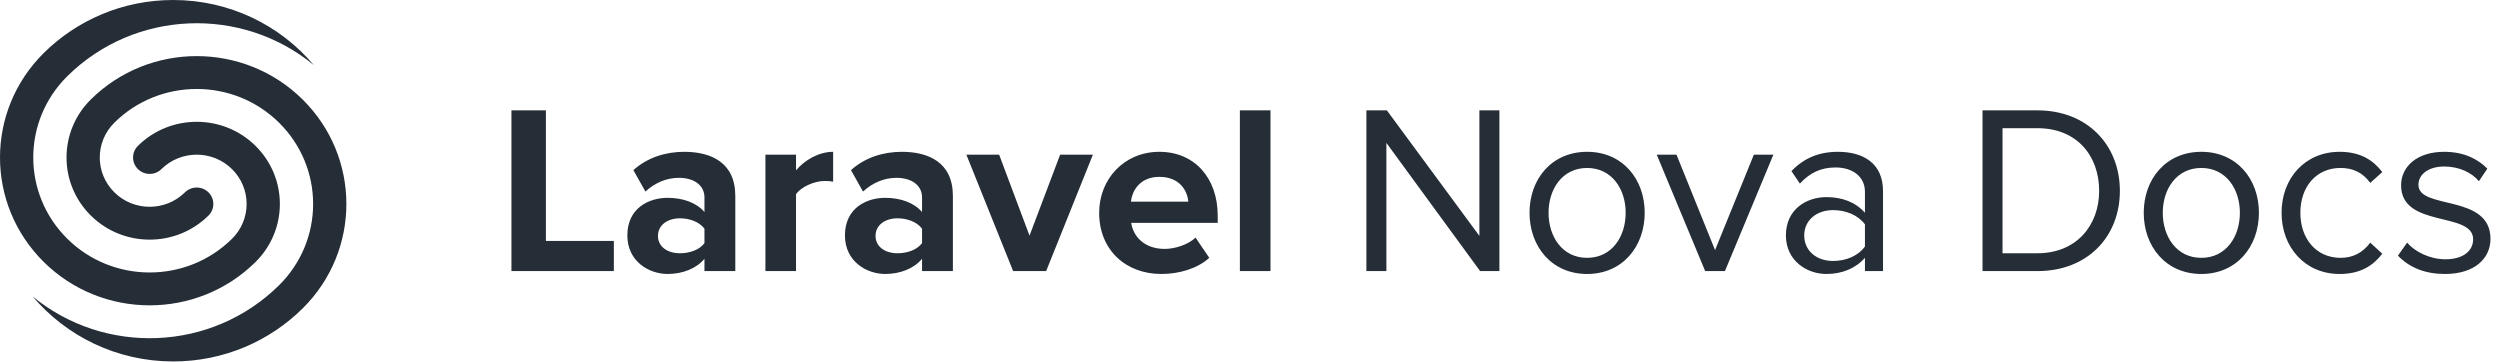
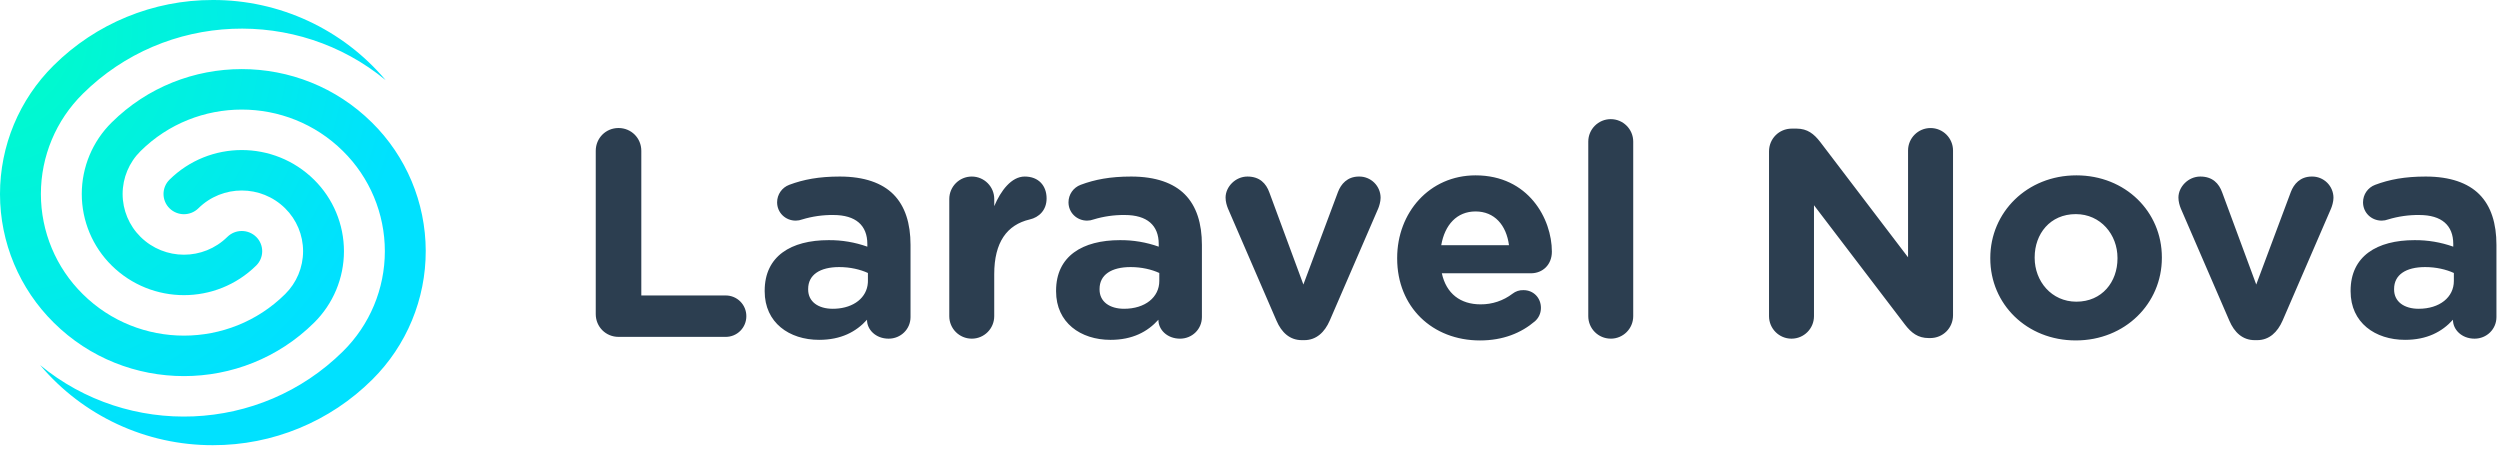
- <svg xmlns="http://www.w3.org/2000/svg" viewBox="0 0 166 24">
-   <g id="Page-1" fill="none" fill-rule="evenodd">
-     <path id="Combined-Shape" fill="#252D37" d="M40.76 18h-6.8V7.328h2.288V16h4.512v2zm8.064 0h-2.048v-.816c-.528.64-1.44 1.008-2.448 1.008-1.232 0-2.672-.832-2.672-2.56 0-1.824 1.44-2.496 2.672-2.496 1.04 0 1.936.336 2.448.944v-.976c0-.784-.672-1.296-1.696-1.296-.816 0-1.584.32-2.224.912l-.8-1.424c.944-.848 2.16-1.216 3.376-1.216 1.776 0 3.392.704 3.392 2.928V18zm-3.68-1.184c.656 0 1.296-.224 1.632-.672v-.96c-.336-.448-.976-.688-1.632-.688-.8 0-1.456.432-1.456 1.168s.656 1.152 1.456 1.152zM52.856 18h-2.032v-7.728h2.032v1.04c.56-.672 1.504-1.232 2.464-1.232v1.984c-.144-.032-.32-.048-.56-.048-.672 0-1.568.384-1.904.88V18zm10.416 0h-2.048v-.816c-.528.64-1.44 1.008-2.448 1.008-1.232 0-2.672-.832-2.672-2.56 0-1.824 1.44-2.496 2.672-2.496 1.04 0 1.936.336 2.448.944v-.976c0-.784-.672-1.296-1.696-1.296-.816 0-1.584.32-2.224.912l-.8-1.424c.944-.848 2.16-1.216 3.376-1.216 1.776 0 3.392.704 3.392 2.928V18zm-3.68-1.184c.656 0 1.296-.224 1.632-.672v-.96c-.336-.448-.976-.688-1.632-.688-.8 0-1.456.432-1.456 1.168s.656 1.152 1.456 1.152zM69.464 18h-2.192l-3.104-7.728h2.176l2.016 5.376 2.032-5.376h2.176L69.464 18zm7.648.192c-2.352 0-4.128-1.584-4.128-4.064 0-2.24 1.664-4.048 4-4.048 2.32 0 3.872 1.728 3.872 4.24v.48h-5.744c.144.944.912 1.728 2.224 1.728.656 0 1.552-.272 2.048-.752l.912 1.344c-.768.704-1.984 1.072-3.184 1.072zm1.792-4.8c-.064-.736-.576-1.648-1.92-1.648-1.264 0-1.808.88-1.888 1.648h3.808zM84.36 18h-2.032V7.328h2.032V18zm15.2 0h-1.28l-6.224-8.512V18h-1.328V7.328h1.36l6.144 8.336V7.328h1.328V18zm5.824.192c-2.352 0-3.824-1.824-3.824-4.064s1.472-4.048 3.824-4.048 3.824 1.808 3.824 4.048-1.472 4.064-3.824 4.064zm0-1.072c1.648 0 2.56-1.408 2.56-2.992 0-1.568-.912-2.976-2.56-2.976-1.648 0-2.56 1.408-2.56 2.976 0 1.584.912 2.992 2.56 2.992zm9.152.88h-1.312l-3.216-7.728h1.312l2.56 6.336 2.576-6.336h1.296L114.536 18zm10.496 0h-1.2v-.88c-.624.704-1.52 1.072-2.56 1.072-1.296 0-2.688-.88-2.688-2.56 0-1.744 1.376-2.544 2.688-2.544 1.056 0 1.936.336 2.56 1.04v-1.392c0-1.024-.832-1.616-1.952-1.616-.928 0-1.68.32-2.368 1.072l-.56-.832c.832-.864 1.824-1.28 3.088-1.28 1.648 0 2.992.736 2.992 2.608V18zm-3.312-.672c.832 0 1.648-.32 2.112-.96v-1.472c-.464-.624-1.28-.944-2.112-.944-1.136 0-1.92.704-1.92 1.68 0 .992.784 1.696 1.92 1.696zm13.568.672h-3.648V7.328h3.648c3.328 0 5.472 2.32 5.472 5.344 0 3.04-2.144 5.328-5.472 5.328zm0-1.184c2.592 0 4.096-1.856 4.096-4.144 0-2.304-1.456-4.16-4.096-4.16h-2.32v8.304h2.32zm10.88 1.376c-2.352 0-3.824-1.824-3.824-4.064s1.472-4.048 3.824-4.048 3.824 1.808 3.824 4.048-1.472 4.064-3.824 4.064zm0-1.072c1.648 0 2.56-1.408 2.56-2.992 0-1.568-.912-2.976-2.56-2.976-1.648 0-2.56 1.408-2.56 2.976 0 1.584.912 2.992 2.56 2.992zm9.184 1.072c-2.304 0-3.856-1.776-3.856-4.064 0-2.288 1.552-4.048 3.856-4.048 1.408 0 2.24.576 2.832 1.344l-.8.72c-.512-.704-1.168-.992-1.968-.992-1.632 0-2.672 1.264-2.672 2.976s1.04 2.992 2.672 2.992c.8 0 1.456-.32 1.968-1.008l.8.736c-.592.768-1.424 1.344-2.832 1.344zm6.992 0c-1.28 0-2.336-.4-3.12-1.216l.608-.864c.512.592 1.488 1.104 2.544 1.104 1.184 0 1.84-.56 1.84-1.328 0-1.872-4.784-.72-4.784-3.584 0-1.216 1.024-2.224 2.864-2.224 1.328 0 2.256.496 2.864 1.12l-.56.832c-.464-.56-1.296-.976-2.304-.976-1.056 0-1.712.528-1.712 1.216 0 1.68 4.784.576 4.784 3.584 0 1.296-1.04 2.336-3.024 2.336zM20.119 20.455C17.919 22.645 14.87 24 11.5 24c-3.751 0-7.105-1.68-9.333-4.319 4.772 3.933 11.881 3.687 16.36-.738 3.019-2.982 3.019-7.817 0-10.799-3.019-2.982-7.913-2.982-10.932 0-1.294 1.278-1.294 3.35 0 4.628s3.391 1.278 4.685 0c.431-.426 1.13-.426 1.562 0 .431.426.431 1.117 0 1.543-2.156 2.13-5.652 2.13-7.808 0-2.156-2.13-2.156-5.584 0-7.714 3.881-3.834 10.174-3.834 14.055 0 3.871 3.824 3.881 10.019.03 13.855l0.0 0zm.714-16.136C16.061.386 8.952.632 4.473 5.057c-3.019 2.982-3.019 7.817 0 10.799 3.019 2.982 7.913 2.982 10.932 0 1.294-1.278 1.294-3.35 0-4.628-1.294-1.278-3.391-1.278-4.685 0-.431.426-1.13.426-1.562 0-.431-.426-.431-1.117 0-1.543 2.156-2.13 5.652-2.13 7.808 0 2.156 2.13 2.156 5.584 0 7.714-3.881 3.834-10.174 3.834-14.055 0C-.965 13.57-.97 7.365 2.896 3.53 5.095 1.349 8.138 0 11.5 0c3.751 0 7.105 1.68 9.333 4.319z" />
+ <svg xmlns="http://www.w3.org/2000/svg" viewBox="0 0 204 37">
+   <defs>
+     <radialGradient cx="-4.619%" cy="6.646%" fx="-4.619%" fy="6.646%" r="101.342%" gradientTransform="matrix(.8299 .53351 -.5579 .79363 .03 .038)" id="a">
+       <stop stop-color="#00FFC4" offset="0%" />
+       <stop stop-color="#00E1FF" offset="100%" />
+     </radialGradient>
+   </defs>
+   <g fill-rule="nonzero" fill="none">
+     <path d="M30.343 9.99a14.757 14.757 0 0 1 .046 20.972 18.383 18.383 0 0 1-13.019 5.365A18.382 18.382 0 0 1 3.272 29.79c7.209 5.955 17.945 5.581 24.713-1.118a11.477 11.477 0 0 0 0-16.345c-4.56-4.514-11.953-4.514-16.513 0a4.918 4.918 0 0 0 0 7.006 5.04 5.04 0 0 0 7.077 0 1.68 1.68 0 0 1 2.359 0 1.639 1.639 0 0 1 0 2.333 8.4 8.4 0 0 1-11.794 0 8.198 8.198 0 0 1 0-11.674c5.861-5.805 15.366-5.805 21.229 0ZM17.37 0a18.38 18.38 0 0 1 14.097 6.538C24.257.583 13.52.958 6.756 7.653v.002a11.477 11.477 0 0 0 0 16.346c4.558 4.515 11.95 4.515 16.51 0a4.918 4.918 0 0 0 0-7.005 5.04 5.04 0 0 0-7.077 0 1.68 1.68 0 0 1-2.358 0 1.639 1.639 0 0 1 0-2.334 8.4 8.4 0 0 1 11.794 0 8.198 8.198 0 0 1 0 11.674c-5.862 5.805-15.367 5.805-21.23 0a14.756 14.756 0 0 1-.02-20.994A18.383 18.383 0 0 1 17.37 0Z" fill="url(#a)" />
+     <path d="M59.211 27.49a1.68 1.68 0 0 0 1.69-1.69 1.68 1.68 0 0 0-1.69-1.69h-6.88V12.306c0-1.039-.82-1.86-1.86-1.86-1.037 0-1.858.821-1.858 1.86v13.325c0 1.039.82 1.858 1.859 1.858h8.74Zm9.318-13.084c2.004 0 3.453.531 4.37 1.448.965.967 1.4 2.39 1.4 4.13v5.888c0 .99-.798 1.763-1.787 1.763-1.062 0-1.763-.749-1.763-1.52v-.026c-.893.99-2.123 1.642-3.91 1.642-2.438 0-4.441-1.4-4.441-3.959v-.048c0-2.824 2.148-4.128 5.214-4.128a9.195 9.195 0 0 1 3.163.532v-.218c0-1.521-.944-2.366-2.777-2.366a8.416 8.416 0 0 0-2.535.361 1.525 1.525 0 0 1-.53.098c-.846 0-1.521-.652-1.521-1.496 0-.635.394-1.203.989-1.425 1.16-.435 2.414-.676 4.128-.676Zm-.05 7.387c-1.567 0-2.533.628-2.533 1.786v.047c0 .99.821 1.57 2.005 1.57h-.001l.195-.004c1.541-.066 2.59-.915 2.672-2.113l.005-.151v-.653c-.628-.289-1.448-.482-2.342-.482Zm10.817 5.842c1.014 0 1.833-.82 1.833-1.835v-3.428c0-2.607 1.04-4.03 2.898-4.465.748-.17 1.375-.75 1.375-1.714 0-1.04-.652-1.787-1.785-1.787-1.088 0-1.956 1.159-2.486 2.415v-.58a1.835 1.835 0 1 0-3.67 0v9.56c0 1.013.82 1.833 1.833 1.833l.002.001Zm13.01-13.229c2.005 0 3.453.531 4.37 1.448.965.967 1.4 2.39 1.4 4.13v5.888c0 .99-.797 1.763-1.786 1.763-1.063 0-1.763-.749-1.763-1.52v-.026c-.893.99-2.123 1.643-3.911 1.643-2.438-.001-4.44-1.401-4.44-3.96v-.048c0-2.824 2.148-4.128 5.214-4.128a9.195 9.195 0 0 1 3.162.532v-.218c0-1.521-.943-2.366-2.776-2.366a8.416 8.416 0 0 0-2.535.361 1.525 1.525 0 0 1-.53.098c-.847 0-1.522-.652-1.522-1.496 0-.635.395-1.203.99-1.425 1.16-.435 2.413-.676 4.127-.676Zm-.048 7.387c-1.568 0-2.534.628-2.534 1.786v.047c0 .99.821 1.57 2.003 1.57 1.714 0 2.872-.94 2.872-2.268v-.653c-.627-.289-1.447-.482-2.341-.482Zm14.17 5.963c.99 0 1.667-.653 2.076-1.593l3.959-9.15c.072-.169.194-.555.194-.869a1.736 1.736 0 0 0-1.764-1.738c-.965 0-1.472.628-1.712 1.255l-2.825 7.556-2.775-7.508c-.267-.748-.798-1.303-1.788-1.303-.989 0-1.786.845-1.786 1.714 0 .338.097.652.194.894l3.959 9.149c.41.965 1.086 1.593 2.075 1.593h.194-.001Zm13.977-13.447c4.321 0 6.228 3.55 6.228 6.228 0 1.063-.748 1.763-1.714 1.763h-7.265c.362 1.665 1.52 2.535 3.162 2.535a4.237 4.237 0 0 0 2.607-.87 1.37 1.37 0 0 1 .894-.29c.82 0 1.423.63 1.423 1.449 0 .483-.216.846-.483 1.086-1.134.967-2.607 1.57-4.49 1.57-3.886 0-6.758-2.728-6.758-6.687v-.047c0-3.695 2.63-6.737 6.396-6.737Zm0 2.945c-1.52 0-2.51 1.086-2.8 2.753h5.528c-.217-1.642-1.183-2.753-2.728-2.753Zm11.033 10.381c1.014 0 1.833-.82 1.833-1.835V11.556a1.834 1.834 0 0 0-3.668 0V25.8c0 1.014.82 1.833 1.833 1.833l.002.003Zm14.75 0c1.013 0 1.833-.82 1.833-1.835v-9.053l7.435 9.753c.507.653 1.039 1.086 1.93 1.086h.123c1.037 0 1.858-.82 1.858-1.858V12.283a1.835 1.835 0 0 0-3.67 0v8.713l-7.17-9.415c-.505-.651-1.037-1.086-1.93-1.086h-.386c-1.038 0-1.859.821-1.859 1.859v13.445c0 1.014.82 1.836 1.834 1.836h.001Zm23.244-13.326c4.007 0 6.976 2.97 6.976 6.687v.048c0 3.719-2.993 6.735-7.024 6.735-4.007 0-6.976-2.97-6.976-6.686v-.047c0-3.719 2.993-6.737 7.024-6.737Zm-.048 3.163c-2.1 0-3.355 1.617-3.355 3.524v.048c0 1.907 1.375 3.573 3.403 3.573 2.1 0 3.355-1.617 3.355-3.524v-.049c0-1.905-1.375-3.572-3.403-3.572Zm14.798 10.284c.99 0 1.664-.653 2.076-1.593l3.958-9.15c.072-.169.195-.555.195-.869a1.736 1.736 0 0 0-1.764-1.738c-.966 0-1.473.628-1.713 1.255l-2.825 7.556-2.777-7.508c-.264-.748-.796-1.303-1.786-1.303-.989 0-1.786.845-1.786 1.714 0 .338.097.652.194.894l3.959 9.149c.41.965 1.086 1.593 2.075 1.593h.194Zm13.76-13.35c2.003 0 3.451.531 4.368 1.448.967.967 1.4 2.39 1.4 4.13v5.888c0 .99-.796 1.763-1.786 1.763-1.061 0-1.761-.749-1.761-1.52v-.026c-.894.99-2.126 1.642-3.91 1.642-2.44 0-4.444-1.4-4.444-3.959v-.048c0-2.824 2.149-4.128 5.215-4.128a9.195 9.195 0 0 1 3.162.532v-.218c0-1.521-.942-2.366-2.776-2.366a8.416 8.416 0 0 0-2.535.361 1.52 1.52 0 0 1-.53.098c-.845 0-1.522-.652-1.522-1.496 0-.636.395-1.204.99-1.425 1.159-.435 2.415-.676 4.129-.676Zm-.049 7.387c-1.57 0-2.535.628-2.535 1.786v.047c0 .99.821 1.57 2.004 1.57 1.714 0 2.873-.94 2.873-2.268v-.653c-.628-.289-1.449-.482-2.342-.482Z" fill="rgb(44, 62, 80)" />
  </g>
</svg>
